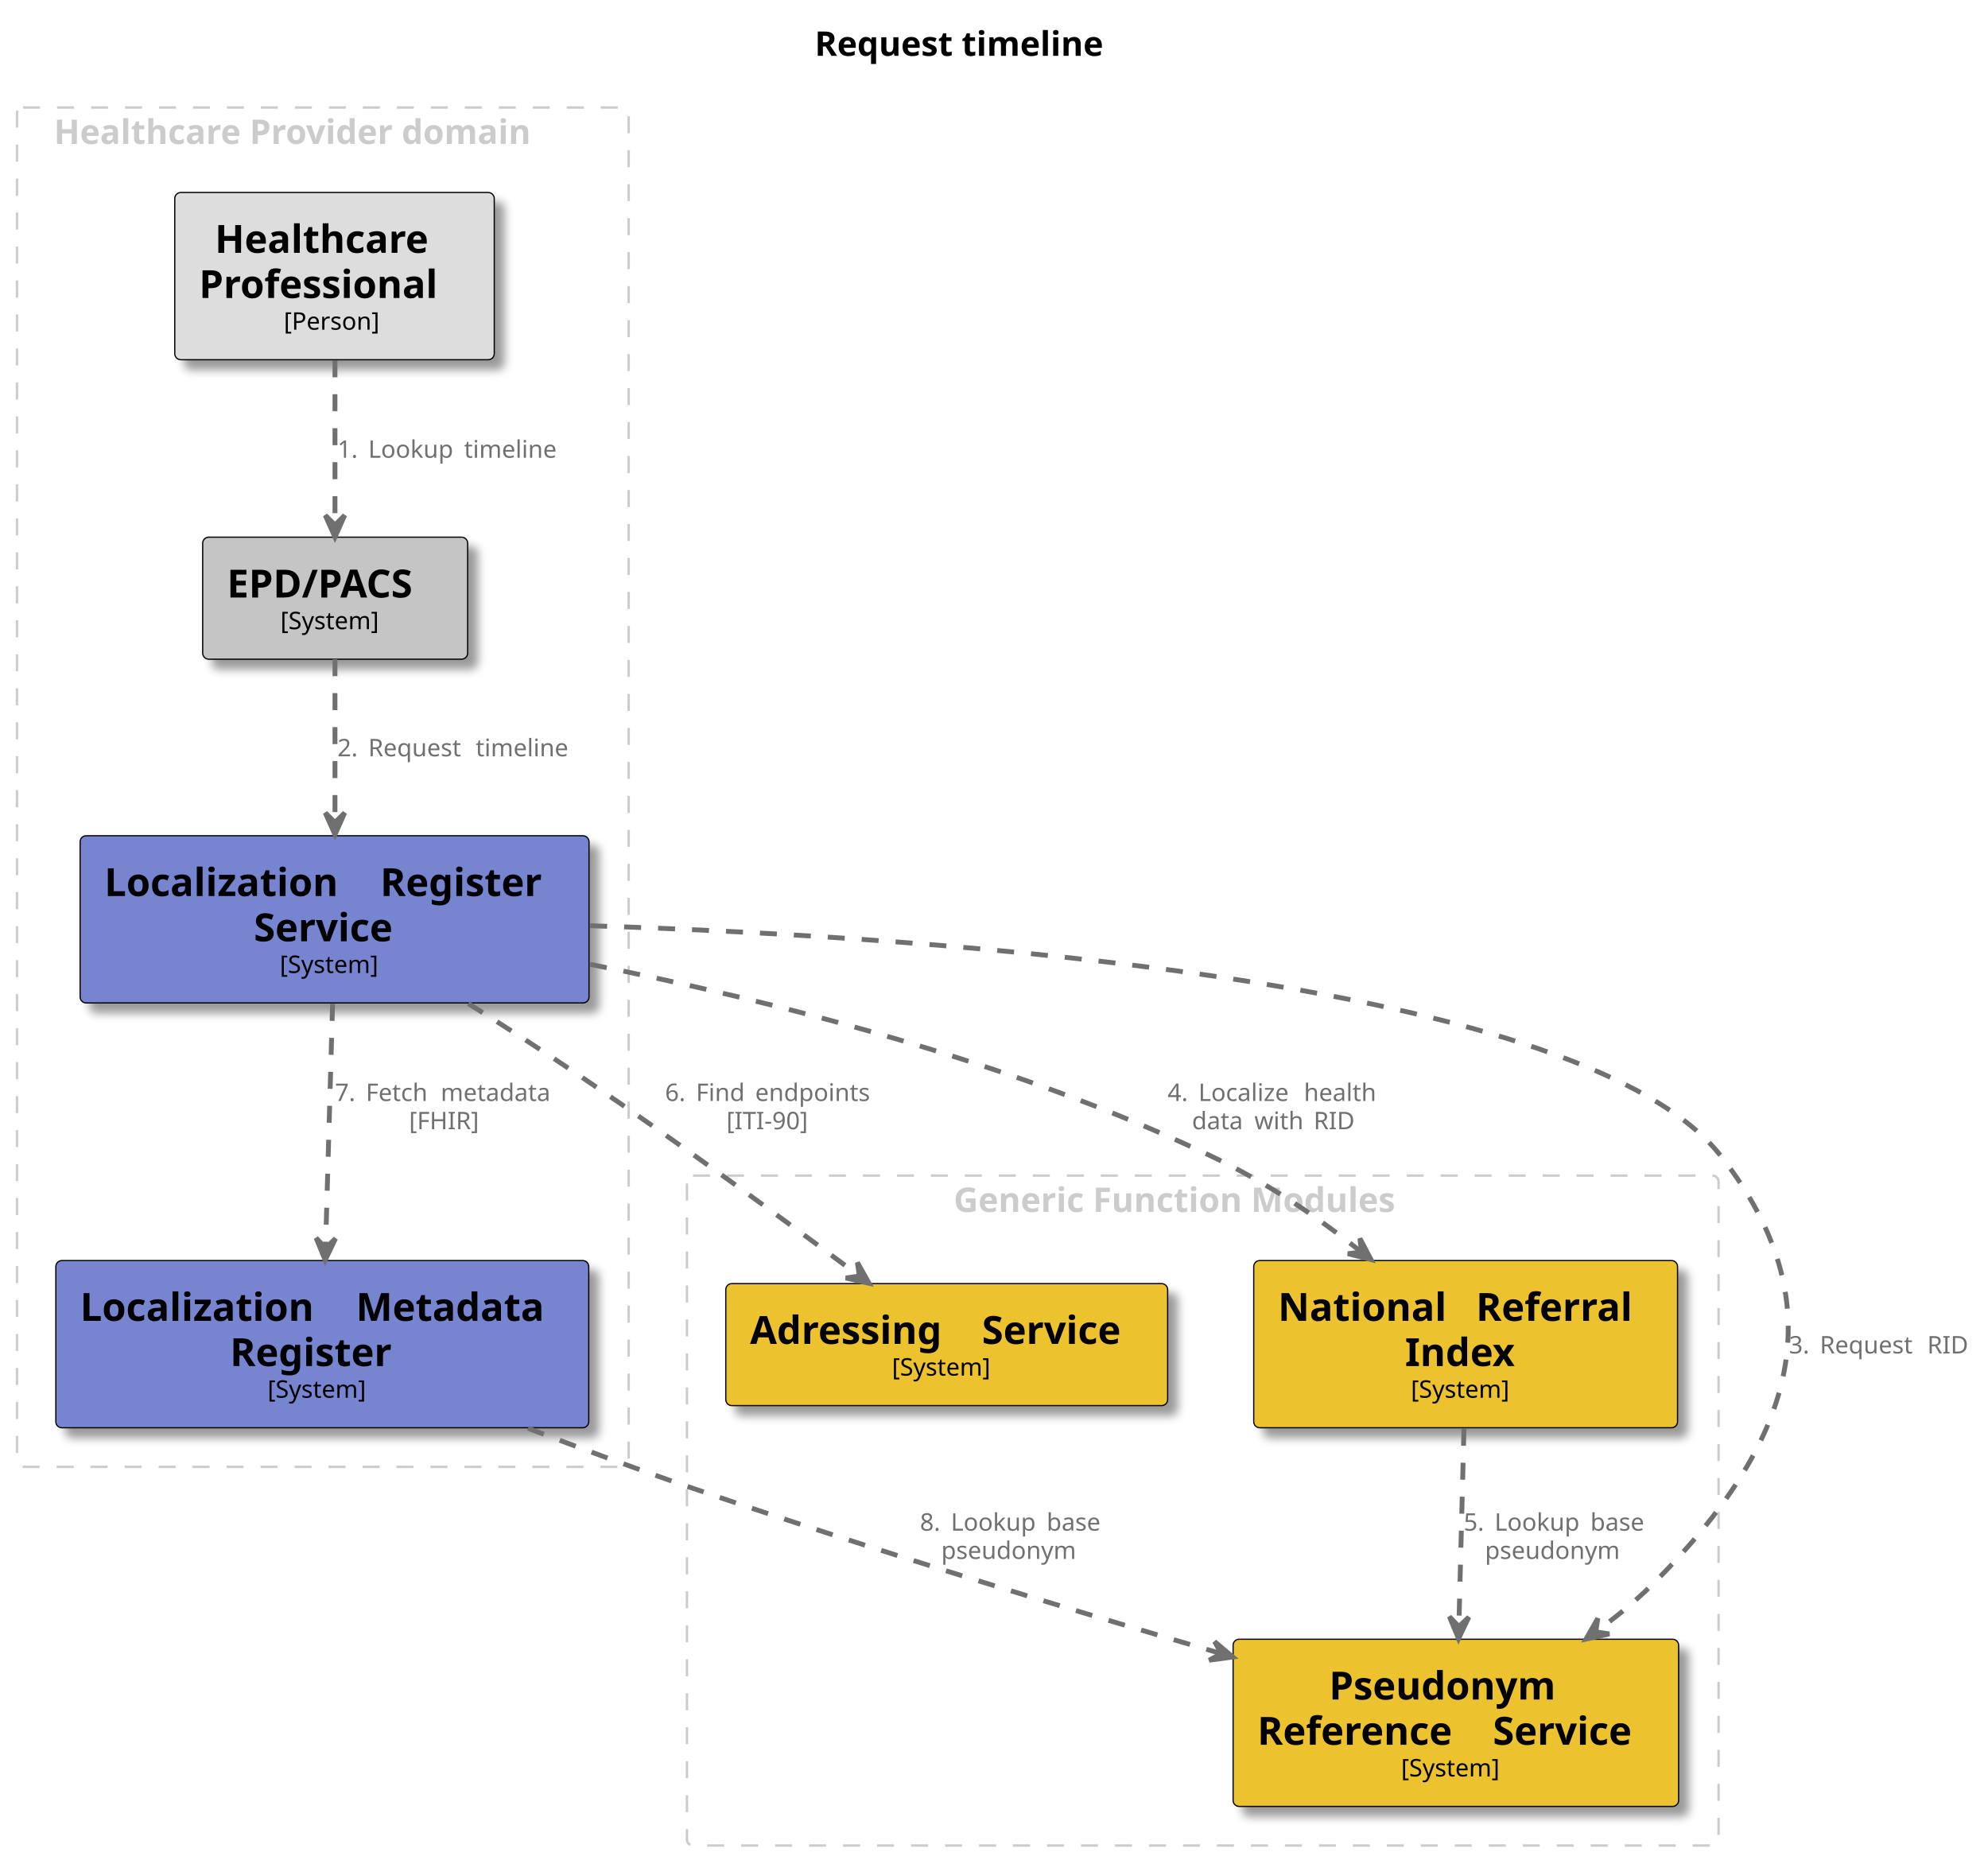
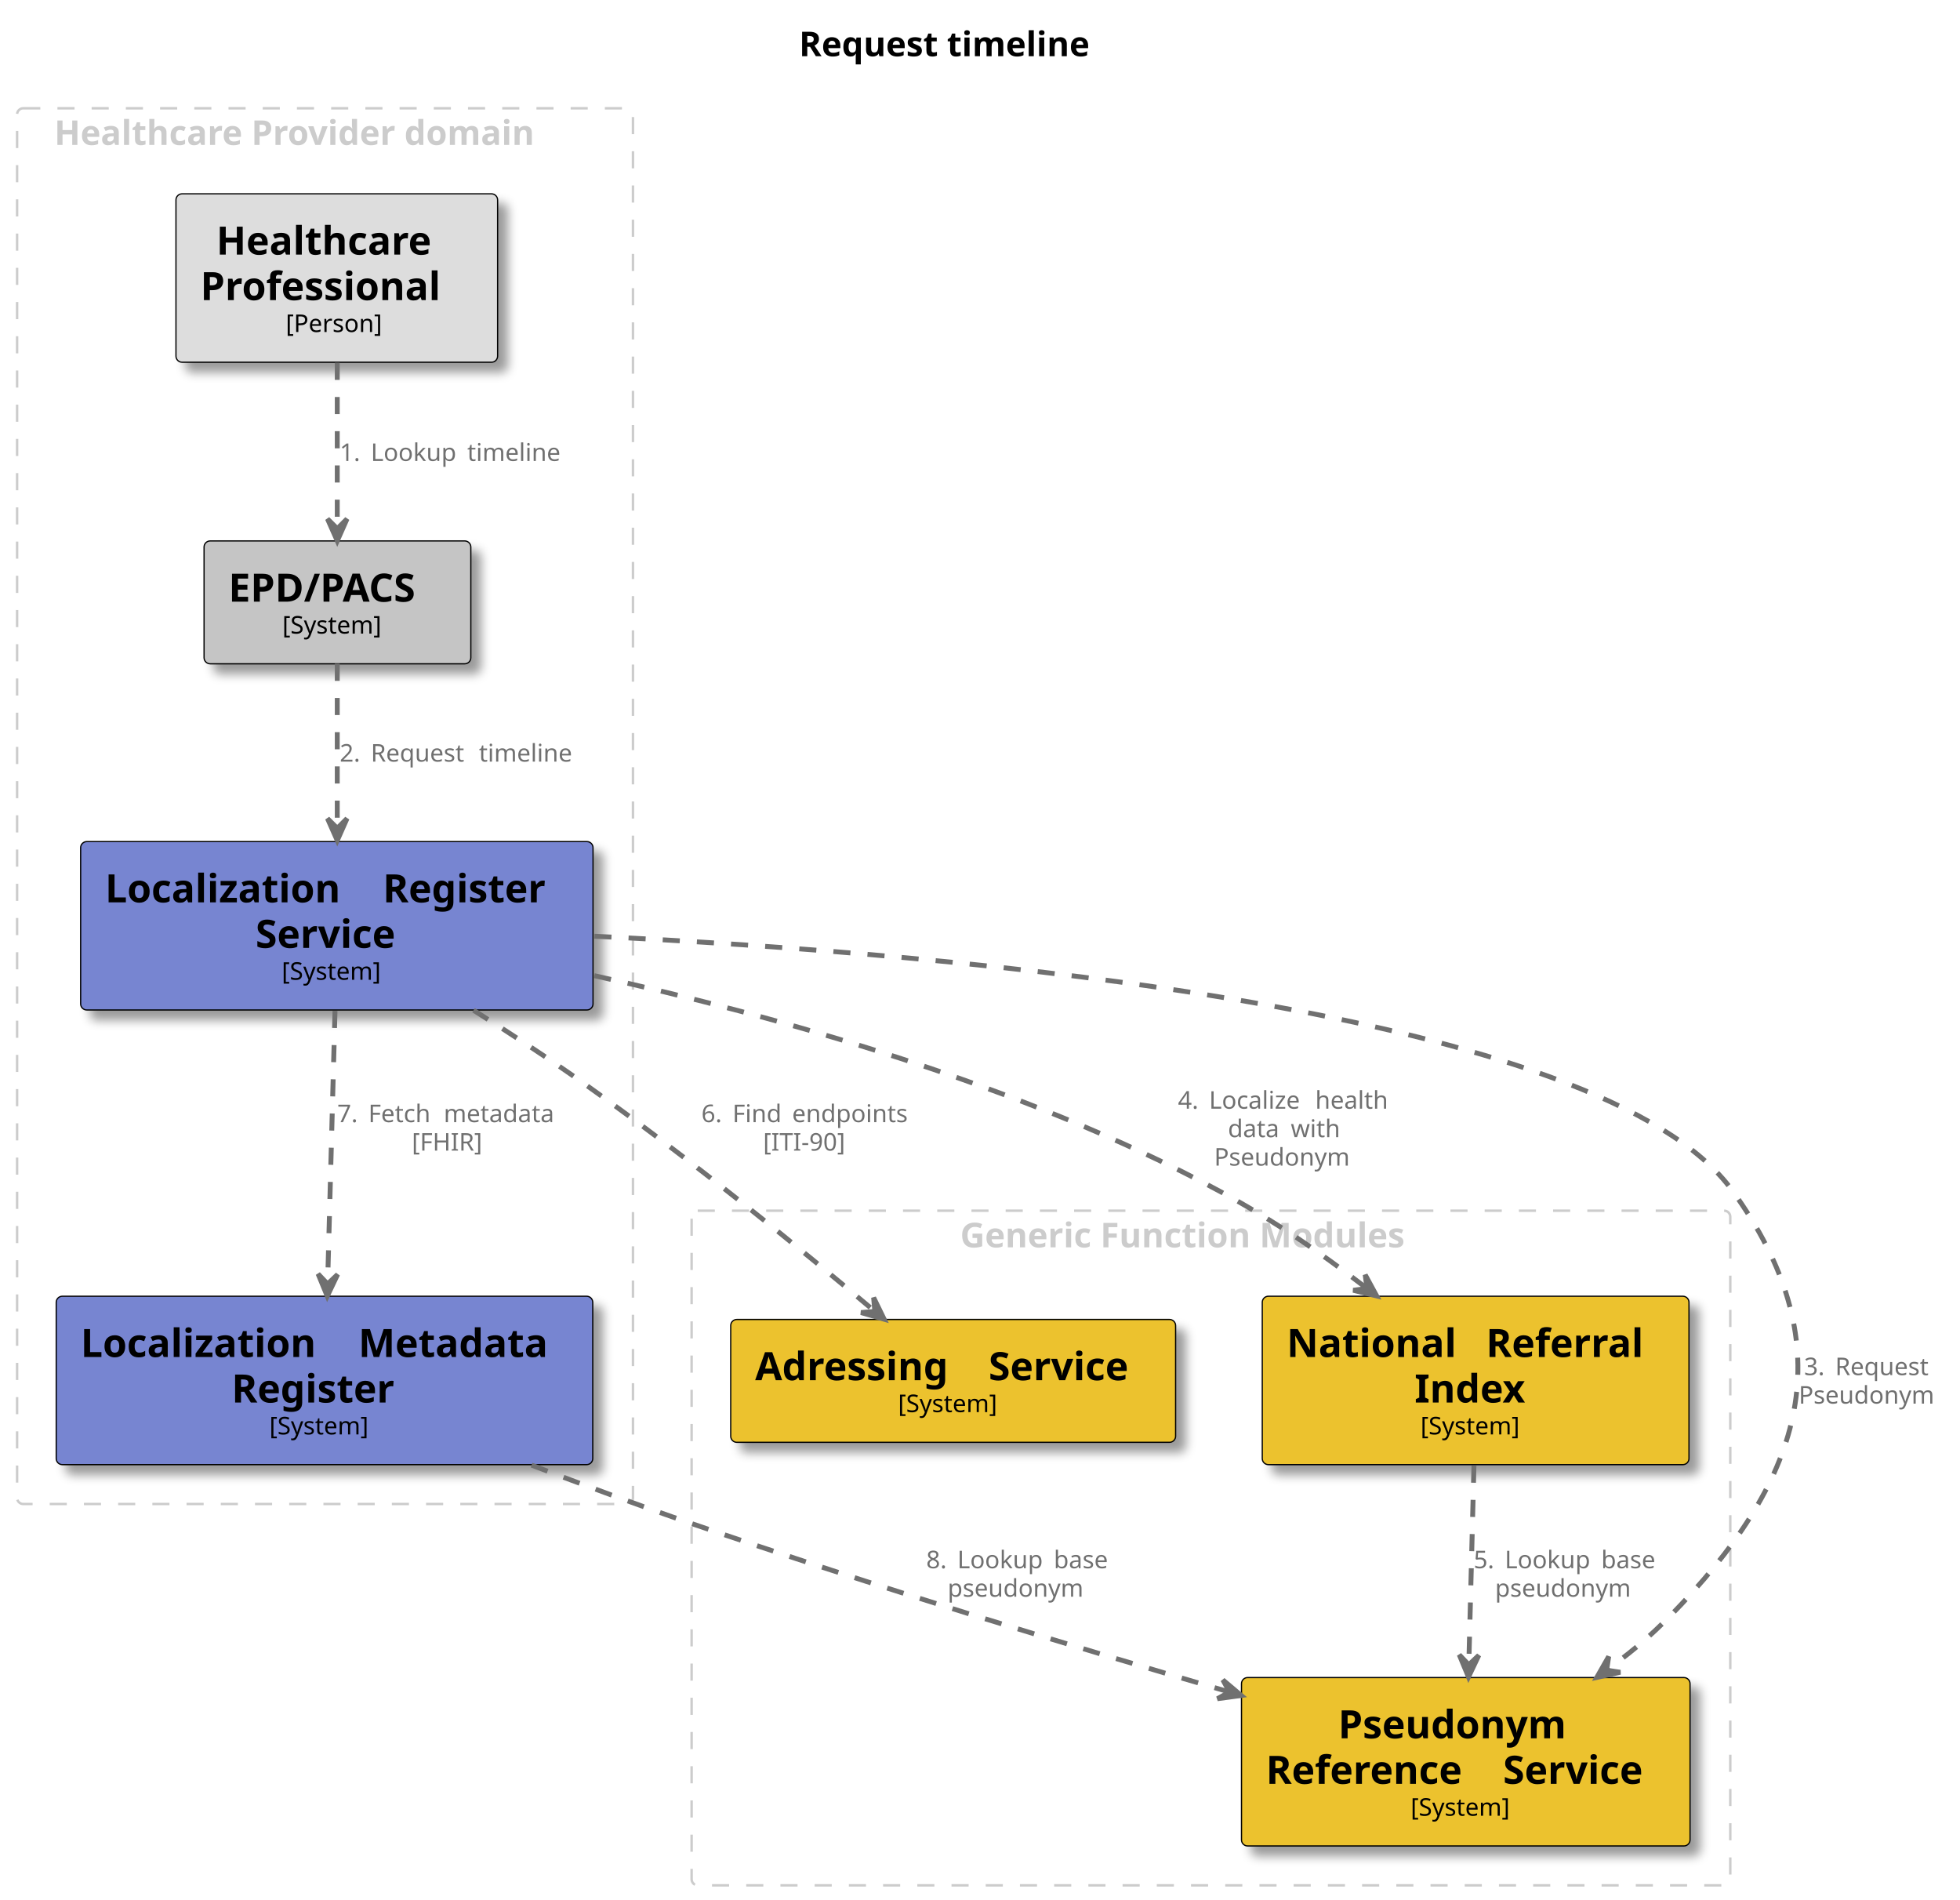
- <svg xmlns="http://www.w3.org/2000/svg" contentStyleType="text/css" height="766px" preserveAspectRatio="none" style="width:819px;height:766px;background:#FFFFFF;" version="1.1" viewBox="0 0 819 766" width="819px" zoomAndPan="magnify">
+ <svg xmlns="http://www.w3.org/2000/svg" contentStyleType="text/css" height="777px" preserveAspectRatio="none" style="width:802px;height:777px;background:#FFFFFF;" version="1.1" viewBox="0 0 802 777" width="802px" zoomAndPan="magnify">
  <defs>
-     <filter height="300%" id="fhkv7s2ufmrfm" width="300%" x="-1" y="-1">
+     <filter height="300%" id="f3rvvwtfq8irm" width="300%" x="-1" y="-1">
      <feGaussianBlur result="blurOut" stdDeviation="2.0" />
      <feColorMatrix in="blurOut" result="blurOut2" type="matrix" values="0 0 0 0 0 0 0 0 0 0 0 0 0 0 0 0 0 0 .4 0" />
      <feOffset dx="4.0" dy="4.0" in="blurOut2" result="blurOut3" />
      <feBlend in="SourceGraphic" in2="blurOut3" mode="normal" />
    </filter>
  </defs>
  <g>
-     <text fill="#000000" font-family="sans-serif" font-size="14" font-weight="bold" lengthAdjust="spacing" textLength="134.292" x="335.637" y="22.995">Request timeline</text>
+     <text fill="#000000" font-family="sans-serif" font-size="14" font-weight="bold" lengthAdjust="spacing" textLength="134.292" x="326.951" y="22.995">Request timeline</text>
    <g id="cluster_group1">
-       <rect fill="none" height="276" rx="2.5" ry="2.5" style="stroke:#CCCCCC;stroke-width:1.0;stroke-dasharray:7.0,7.0;" width="425" x="283" y="484.297" />
-       <text fill="#CCCCCC" font-family="sans-serif" font-size="14" font-weight="bold" lengthAdjust="spacing" textLength="205.235" x="392.882" y="499.292">Generic Function Modules</text>
+       <rect fill="none" height="276" rx="2.5" ry="2.5" style="stroke:#CCCCCC;stroke-width:1.0;stroke-dasharray:7.0,7.0;" width="425" x="283" y="495.297" />
+       <text fill="#CCCCCC" font-family="sans-serif" font-size="14" font-weight="bold" lengthAdjust="spacing" textLength="205.235" x="392.882" y="510.292">Generic Function Modules</text>
    </g>
    <g id="cluster_group2">
-       <rect fill="none" height="560" rx="2.5" ry="2.5" style="stroke:#CCCCCC;stroke-width:1.0;stroke-dasharray:7.0,7.0;" width="252" x="7" y="44.297" />
+       <rect fill="none" height="571" rx="2.5" ry="2.5" style="stroke:#CCCCCC;stroke-width:1.0;stroke-dasharray:7.0,7.0;" width="252" x="7" y="44.297" />
      <text fill="#CCCCCC" font-family="sans-serif" font-size="14" font-weight="bold" lengthAdjust="spacing" textLength="221.58" x="22.21" y="59.292">Healthcare Provider domain</text>
    </g>
    <g id="elem_PseudonymReferenceService">
-       <rect fill="#ECC22E" filter="url(#fhkv7s2ufmrfm)" height="68.891" rx="2.5" ry="2.5" style="stroke:#000000;stroke-width:0.5;" width="183.539" x="508" y="675.297" />
-       <text fill="#000000" font-family="sans-serif" font-size="16" font-weight="bold" lengthAdjust="spacing" textLength="104.43" x="547.555" y="700.148">Pseudonym</text>
-       <text fill="#000000" font-family="sans-serif" font-size="16" font-weight="bold" lengthAdjust="spacing" textLength="91.453" x="518" y="718.773">Reference</text>
-       <text fill="#000000" font-family="sans-serif" font-size="16" font-weight="bold" lengthAdjust="spacing" textLength="5.57" x="609.453" y="718.773"> </text>
-       <text fill="#000000" font-family="sans-serif" font-size="16" font-weight="bold" lengthAdjust="spacing" textLength="66.516" x="615.023" y="718.773">Service</text>
-       <text fill="#000000" font-family="sans-serif" font-size="10" lengthAdjust="spacing" textLength="45.093" x="577.223" y="731.829">[System]</text>
+       <rect fill="#ECC22E" filter="url(#f3rvvwtfq8irm)" height="68.891" rx="2.5" ry="2.5" style="stroke:#000000;stroke-width:0.5;" width="183.539" x="508" y="686.297" />
+       <text fill="#000000" font-family="sans-serif" font-size="16" font-weight="bold" lengthAdjust="spacing" textLength="104.43" x="547.555" y="711.148">Pseudonym</text>
+       <text fill="#000000" font-family="sans-serif" font-size="16" font-weight="bold" lengthAdjust="spacing" textLength="91.453" x="518" y="729.773">Reference</text>
+       <text fill="#000000" font-family="sans-serif" font-size="16" font-weight="bold" lengthAdjust="spacing" textLength="5.57" x="609.453" y="729.773"> </text>
+       <text fill="#000000" font-family="sans-serif" font-size="16" font-weight="bold" lengthAdjust="spacing" textLength="66.516" x="615.023" y="729.773">Service</text>
+       <text fill="#000000" font-family="sans-serif" font-size="10" lengthAdjust="spacing" textLength="45.093" x="577.223" y="742.829">[System]</text>
    </g>
    <g id="elem_AdressingService">
-       <rect fill="#ECC22E" filter="url(#fhkv7s2ufmrfm)" height="50.266" rx="2.5" ry="2.5" style="stroke:#000000;stroke-width:0.5;" width="182.039" x="299" y="528.797" />
-       <text fill="#000000" font-family="sans-serif" font-size="16" font-weight="bold" lengthAdjust="spacing" textLength="89.953" x="309" y="553.648">Adressing</text>
-       <text fill="#000000" font-family="sans-serif" font-size="16" font-weight="bold" lengthAdjust="spacing" textLength="5.57" x="398.953" y="553.648"> </text>
-       <text fill="#000000" font-family="sans-serif" font-size="16" font-weight="bold" lengthAdjust="spacing" textLength="66.516" x="404.523" y="553.648">Service</text>
-       <text fill="#000000" font-family="sans-serif" font-size="10" lengthAdjust="spacing" textLength="45.093" x="367.473" y="566.704">[System]</text>
+       <rect fill="#ECC22E" filter="url(#f3rvvwtfq8irm)" height="50.266" rx="2.5" ry="2.5" style="stroke:#000000;stroke-width:0.5;" width="182.039" x="299" y="539.797" />
+       <text fill="#000000" font-family="sans-serif" font-size="16" font-weight="bold" lengthAdjust="spacing" textLength="89.953" x="309" y="564.648">Adressing</text>
+       <text fill="#000000" font-family="sans-serif" font-size="16" font-weight="bold" lengthAdjust="spacing" textLength="5.57" x="398.953" y="564.648"> </text>
+       <text fill="#000000" font-family="sans-serif" font-size="16" font-weight="bold" lengthAdjust="spacing" textLength="66.516" x="404.523" y="564.648">Service</text>
+       <text fill="#000000" font-family="sans-serif" font-size="10" lengthAdjust="spacing" textLength="45.093" x="367.473" y="577.704">[System]</text>
    </g>
    <g id="elem_NationalReferralIndex">
-       <rect fill="#ECC22E" filter="url(#fhkv7s2ufmrfm)" height="68.891" rx="2.5" ry="2.5" style="stroke:#000000;stroke-width:0.5;" width="174.602" x="516.5" y="519.297" />
-       <text fill="#000000" font-family="sans-serif" font-size="16" font-weight="bold" lengthAdjust="spacing" textLength="75.984" x="526.5" y="544.148">National</text>
-       <text fill="#000000" font-family="sans-serif" font-size="16" font-weight="bold" lengthAdjust="spacing" textLength="5.57" x="602.484" y="544.148"> </text>
-       <text fill="#000000" font-family="sans-serif" font-size="16" font-weight="bold" lengthAdjust="spacing" textLength="73.047" x="608.055" y="544.148">Referral</text>
-       <text fill="#000000" font-family="sans-serif" font-size="16" font-weight="bold" lengthAdjust="spacing" textLength="49.969" x="578.816" y="562.773">Index</text>
-       <text fill="#000000" font-family="sans-serif" font-size="10" lengthAdjust="spacing" textLength="45.093" x="581.254" y="575.829">[System]</text>
+       <rect fill="#ECC22E" filter="url(#f3rvvwtfq8irm)" height="68.891" rx="2.5" ry="2.5" style="stroke:#000000;stroke-width:0.5;" width="174.602" x="516.5" y="530.297" />
+       <text fill="#000000" font-family="sans-serif" font-size="16" font-weight="bold" lengthAdjust="spacing" textLength="75.984" x="526.5" y="555.148">National</text>
+       <text fill="#000000" font-family="sans-serif" font-size="16" font-weight="bold" lengthAdjust="spacing" textLength="5.57" x="602.484" y="555.148"> </text>
+       <text fill="#000000" font-family="sans-serif" font-size="16" font-weight="bold" lengthAdjust="spacing" textLength="73.047" x="608.055" y="555.148">Referral</text>
+       <text fill="#000000" font-family="sans-serif" font-size="16" font-weight="bold" lengthAdjust="spacing" textLength="49.969" x="578.816" y="573.773">Index</text>
+       <text fill="#000000" font-family="sans-serif" font-size="10" lengthAdjust="spacing" textLength="45.093" x="581.254" y="586.829">[System]</text>
    </g>
    <g id="elem_LocalizationMetadataRegister">
-       <rect fill="#7785D1" filter="url(#fhkv7s2ufmrfm)" height="68.891" rx="2.5" ry="2.5" style="stroke:#000000;stroke-width:0.5;" width="219.547" x="23" y="519.297" />
-       <text fill="#000000" font-family="sans-serif" font-size="16" font-weight="bold" lengthAdjust="spacing" textLength="108.062" x="33" y="544.148">Localization</text>
-       <text fill="#000000" font-family="sans-serif" font-size="16" font-weight="bold" lengthAdjust="spacing" textLength="5.57" x="141.062" y="544.148"> </text>
-       <text fill="#000000" font-family="sans-serif" font-size="16" font-weight="bold" lengthAdjust="spacing" textLength="85.914" x="146.633" y="544.148">Metadata</text>
-       <text fill="#000000" font-family="sans-serif" font-size="16" font-weight="bold" lengthAdjust="spacing" textLength="76.023" x="94.762" y="562.773">Register</text>
-       <text fill="#000000" font-family="sans-serif" font-size="10" lengthAdjust="spacing" textLength="45.093" x="110.227" y="575.829">[System]</text>
+       <rect fill="#7785D1" filter="url(#f3rvvwtfq8irm)" height="68.891" rx="2.5" ry="2.5" style="stroke:#000000;stroke-width:0.5;" width="219.547" x="23" y="530.297" />
+       <text fill="#000000" font-family="sans-serif" font-size="16" font-weight="bold" lengthAdjust="spacing" textLength="108.062" x="33" y="555.148">Localization</text>
+       <text fill="#000000" font-family="sans-serif" font-size="16" font-weight="bold" lengthAdjust="spacing" textLength="5.57" x="141.062" y="555.148"> </text>
+       <text fill="#000000" font-family="sans-serif" font-size="16" font-weight="bold" lengthAdjust="spacing" textLength="85.914" x="146.633" y="555.148">Metadata</text>
+       <text fill="#000000" font-family="sans-serif" font-size="16" font-weight="bold" lengthAdjust="spacing" textLength="76.023" x="94.762" y="573.773">Register</text>
+       <text fill="#000000" font-family="sans-serif" font-size="10" lengthAdjust="spacing" textLength="45.093" x="110.227" y="586.829">[System]</text>
    </g>
    <g id="elem_LocalizationRegisterService">
-       <rect fill="#7785D1" filter="url(#fhkv7s2ufmrfm)" height="68.891" rx="2.5" ry="2.5" style="stroke:#000000;stroke-width:0.5;" width="209.656" x="33" y="344.297" />
+       <rect fill="#7785D1" filter="url(#f3rvvwtfq8irm)" height="68.891" rx="2.5" ry="2.5" style="stroke:#000000;stroke-width:0.5;" width="209.656" x="33" y="344.297" />
      <text fill="#000000" font-family="sans-serif" font-size="16" font-weight="bold" lengthAdjust="spacing" textLength="108.062" x="43" y="369.148">Localization</text>
      <text fill="#000000" font-family="sans-serif" font-size="16" font-weight="bold" lengthAdjust="spacing" textLength="5.57" x="151.062" y="369.148"> </text>
      <text fill="#000000" font-family="sans-serif" font-size="16" font-weight="bold" lengthAdjust="spacing" textLength="76.023" x="156.633" y="369.148">Register</text>
      <text fill="#000000" font-family="sans-serif" font-size="16" font-weight="bold" lengthAdjust="spacing" textLength="66.516" x="104.57" y="387.773">Service</text>
      <text fill="#000000" font-family="sans-serif" font-size="10" lengthAdjust="spacing" textLength="45.093" x="115.282" y="400.829">[System]</text>
    </g>
    <g id="elem_HealthcareProfessional">
-       <rect fill="#DDDDDD" filter="url(#fhkv7s2ufmrfm)" height="68.891" rx="2.5" ry="2.5" style="stroke:#000000;stroke-width:0.5;" width="131.617" x="72" y="79.297" />
+       <rect fill="#DDDDDD" filter="url(#f3rvvwtfq8irm)" height="68.891" rx="2.5" ry="2.5" style="stroke:#000000;stroke-width:0.5;" width="131.617" x="72" y="79.297" />
      <text fill="#000000" font-family="sans-serif" font-size="16" font-weight="bold" lengthAdjust="spacing" textLength="98.586" x="88.516" y="104.148">Healthcare</text>
      <text fill="#000000" font-family="sans-serif" font-size="16" font-weight="bold" lengthAdjust="spacing" textLength="111.617" x="82" y="122.773">Professional</text>
      <text fill="#000000" font-family="sans-serif" font-size="10" lengthAdjust="spacing" textLength="41.763" x="116.927" y="135.829">[Person]</text>
    </g>
    <g id="elem_EPDPACS">
-       <rect fill="#C5C5C5" filter="url(#fhkv7s2ufmrfm)" height="50.266" rx="2.5" ry="2.5" style="stroke:#000000;stroke-width:0.5;" width="109.156" x="83.5" y="221.297" />
+       <rect fill="#C5C5C5" filter="url(#f3rvvwtfq8irm)" height="50.266" rx="2.5" ry="2.5" style="stroke:#000000;stroke-width:0.5;" width="109.156" x="83.5" y="221.297" />
      <text fill="#000000" font-family="sans-serif" font-size="16" font-weight="bold" lengthAdjust="spacing" textLength="89.156" x="93.5" y="246.148">EPD/PACS</text>
      <text fill="#000000" font-family="sans-serif" font-size="10" lengthAdjust="spacing" textLength="45.093" x="115.532" y="259.204">[System]</text>
    </g>
    <g id="link_HealthcareProfessional_EPDPACS">
      <path d="M138,148.407 C138,171.207 138,194.827 138,215.277 " fill="none" id="HealthcareProfessional-to-EPDPACS" style="stroke:#707070;stroke-width:2.0;stroke-dasharray:7.0,7.0;" />
      <polygon fill="#707070" points="138,221.277,142,212.277,138,216.277,134,212.277,138,221.277" style="stroke:#707070;stroke-width:2.0;" />
      <text fill="#707070" font-family="sans-serif" font-size="10" lengthAdjust="spacing" textLength="9.541" x="139" y="188.579">1.</text>
      <text fill="#707070" font-family="sans-serif" font-size="10" lengthAdjust="spacing" textLength="3.179" x="148.541" y="188.579"> </text>
      <text fill="#707070" font-family="sans-serif" font-size="10" lengthAdjust="spacing" textLength="36.284" x="151.72" y="188.579">Lookup</text>
      <text fill="#707070" font-family="sans-serif" font-size="10" lengthAdjust="spacing" textLength="3.179" x="188.004" y="188.579"> </text>
      <text fill="#707070" font-family="sans-serif" font-size="10" lengthAdjust="spacing" textLength="40.64" x="191.183" y="188.579">timeline</text>
    </g>
    <g id="link_EPDPACS_LocalizationRegisterService">
      <path d="M138,271.537 C138,291.877 138,315.167 138,337.847 " fill="none" id="EPDPACS-to-LocalizationRegisterService" style="stroke:#707070;stroke-width:2.0;stroke-dasharray:7.0,7.0;" />
      <polygon fill="#707070" points="138,343.847,142,334.847,138,338.847,134,334.847,138,343.847" style="stroke:#707070;stroke-width:2.0;" />
      <text fill="#707070" font-family="sans-serif" font-size="10" lengthAdjust="spacing" textLength="9.541" x="139" y="311.579">2.</text>
      <text fill="#707070" font-family="sans-serif" font-size="10" lengthAdjust="spacing" textLength="3.179" x="148.541" y="311.579"> </text>
      <text fill="#707070" font-family="sans-serif" font-size="10" lengthAdjust="spacing" textLength="41.069" x="151.72" y="311.579">Request</text>
      <text fill="#707070" font-family="sans-serif" font-size="10" lengthAdjust="spacing" textLength="3.179" x="192.789" y="311.579"> </text>
      <text fill="#707070" font-family="sans-serif" font-size="10" lengthAdjust="spacing" textLength="40.64" x="195.968" y="311.579">timeline</text>
    </g>
    <g id="link_LocalizationRegisterService_PseudonymReferenceService">
-       <path d="M243.13,381.367 C392.2,386.137 653.16,404.777 709,476.297 C755.58,535.957 739.94,590.237 688,645.297 C677.79,656.127 670.332,662.76 658.212,671.68 " fill="none" id="LocalizationRegisterService-to-PseudonymReferenceService" style="stroke:#707070;stroke-width:2.0;stroke-dasharray:7.0,7.0;" />
-       <polygon fill="#707070" points="653.38,675.237,663,673.124,657.407,672.273,658.258,666.681,653.38,675.237" style="stroke:#707070;stroke-width:2.0;" />
-       <text fill="#707070" font-family="sans-serif" font-size="10" lengthAdjust="spacing" textLength="9.541" x="737" y="557.579">3.</text>
-       <text fill="#707070" font-family="sans-serif" font-size="10" lengthAdjust="spacing" textLength="3.179" x="746.541" y="557.579"> </text>
-       <text fill="#707070" font-family="sans-serif" font-size="10" lengthAdjust="spacing" textLength="41.069" x="749.72" y="557.579">Request</text>
-       <text fill="#707070" font-family="sans-serif" font-size="10" lengthAdjust="spacing" textLength="3.179" x="790.789" y="557.579"> </text>
-       <text fill="#707070" font-family="sans-serif" font-size="10" lengthAdjust="spacing" textLength="17.598" x="793.968" y="557.579">RID</text>
+       <path d="M243.21,383.017 C393.06,390.197 655.78,413.277 709,487.297 C753.19,548.747 739.94,601.237 688,656.297 C677.79,667.127 670.332,673.76 658.212,682.68 " fill="none" id="LocalizationRegisterService-to-PseudonymReferenceService" style="stroke:#707070;stroke-width:2.0;stroke-dasharray:7.0,7.0;" />
+       <polygon fill="#707070" points="653.38,686.237,663,684.124,657.407,683.273,658.258,677.681,653.38,686.237" style="stroke:#707070;stroke-width:2.0;" />
+       <text fill="#707070" font-family="sans-serif" font-size="10" lengthAdjust="spacing" textLength="9.541" x="738.202" y="562.579">3.</text>
+       <text fill="#707070" font-family="sans-serif" font-size="10" lengthAdjust="spacing" textLength="3.179" x="747.743" y="562.579"> </text>
+       <text fill="#707070" font-family="sans-serif" font-size="10" lengthAdjust="spacing" textLength="41.069" x="750.922" y="562.579">Request</text>
+       <text fill="#707070" font-family="sans-serif" font-size="10" lengthAdjust="spacing" textLength="58.193" x="736" y="574.22">Pseudonym</text>
    </g>
    <g id="link_LocalizationRegisterService_NationalReferralIndex">
-       <path d="M243.1,397.257 C317.11,412.067 417.18,437.237 499,476.297 C522.41,487.467 541.257,500.334 560.117,515.193 " fill="none" id="LocalizationRegisterService-to-NationalReferralIndex" style="stroke:#707070;stroke-width:2.0;stroke-dasharray:7.0,7.0;" />
-       <polygon fill="#707070" points="564.83,518.907,560.236,510.195,560.903,515.812,555.285,516.479,564.83,518.907" style="stroke:#707070;stroke-width:2.0;" />
-       <text fill="#707070" font-family="sans-serif" font-size="10" lengthAdjust="spacing" textLength="9.541" x="481" y="453.579">4.</text>
-       <text fill="#707070" font-family="sans-serif" font-size="10" lengthAdjust="spacing" textLength="3.179" x="490.541" y="453.579"> </text>
-       <text fill="#707070" font-family="sans-serif" font-size="10" lengthAdjust="spacing" textLength="40.273" x="493.72" y="453.579">Localize</text>
-       <text fill="#707070" font-family="sans-serif" font-size="10" lengthAdjust="spacing" textLength="3.179" x="533.993" y="453.579"> </text>
-       <text fill="#707070" font-family="sans-serif" font-size="10" lengthAdjust="spacing" textLength="31.655" x="537.172" y="453.579">health</text>
-       <text fill="#707070" font-family="sans-serif" font-size="10" lengthAdjust="spacing" textLength="22.524" x="491.066" y="465.22">data</text>
-       <text fill="#707070" font-family="sans-serif" font-size="10" lengthAdjust="spacing" textLength="3.179" x="513.59" y="465.22"> </text>
-       <text fill="#707070" font-family="sans-serif" font-size="10" lengthAdjust="spacing" textLength="21.216" x="516.769" y="465.22">with</text>
-       <text fill="#707070" font-family="sans-serif" font-size="10" lengthAdjust="spacing" textLength="3.179" x="537.985" y="465.22"> </text>
-       <text fill="#707070" font-family="sans-serif" font-size="10" lengthAdjust="spacing" textLength="17.598" x="541.164" y="465.22">RID</text>
+       <path d="M243.16,399.147 C317.65,415.657 418.28,443.757 499,487.297 C521.43,499.397 539.765,512.058 558.555,526.518 " fill="none" id="LocalizationRegisterService-to-NationalReferralIndex" style="stroke:#707070;stroke-width:2.0;stroke-dasharray:7.0,7.0;" />
+       <polygon fill="#707070" points="563.31,530.177,558.617,521.518,559.347,527.128,553.738,527.858,563.31,530.177" style="stroke:#707070;stroke-width:2.0;" />
+       <text fill="#707070" font-family="sans-serif" font-size="10" lengthAdjust="spacing" textLength="9.541" x="482" y="453.579">4.</text>
+       <text fill="#707070" font-family="sans-serif" font-size="10" lengthAdjust="spacing" textLength="3.179" x="491.541" y="453.579"> </text>
+       <text fill="#707070" font-family="sans-serif" font-size="10" lengthAdjust="spacing" textLength="40.273" x="494.72" y="453.579">Localize</text>
+       <text fill="#707070" font-family="sans-serif" font-size="10" lengthAdjust="spacing" textLength="3.179" x="534.993" y="453.579"> </text>
+       <text fill="#707070" font-family="sans-serif" font-size="10" lengthAdjust="spacing" textLength="31.655" x="538.172" y="453.579">health</text>
+       <text fill="#707070" font-family="sans-serif" font-size="10" lengthAdjust="spacing" textLength="22.524" x="502.454" y="465.22">data</text>
+       <text fill="#707070" font-family="sans-serif" font-size="10" lengthAdjust="spacing" textLength="3.179" x="524.979" y="465.22"> </text>
+       <text fill="#707070" font-family="sans-serif" font-size="10" lengthAdjust="spacing" textLength="21.216" x="528.157" y="465.22">with</text>
+       <text fill="#707070" font-family="sans-serif" font-size="10" lengthAdjust="spacing" textLength="58.193" x="496.817" y="476.86">Pseudonym</text>
    </g>
    <g id="link_NationalReferralIndex_PseudonymReferenceService">
-       <path d="M603.12,588.597 C602.46,614.267 601.694,643.429 601.034,669.079 " fill="none" id="NationalReferralIndex-to-PseudonymReferenceService" style="stroke:#707070;stroke-width:2.0;stroke-dasharray:7.0,7.0;" />
-       <polygon fill="#707070" points="600.88,675.077,605.11,666.183,601.009,670.078,597.113,665.977,600.88,675.077" style="stroke:#707070;stroke-width:2.0;" />
-       <text fill="#707070" font-family="sans-serif" font-size="10" lengthAdjust="spacing" textLength="9.541" x="603" y="630.579">5.</text>
-       <text fill="#707070" font-family="sans-serif" font-size="10" lengthAdjust="spacing" textLength="3.179" x="612.541" y="630.579"> </text>
-       <text fill="#707070" font-family="sans-serif" font-size="10" lengthAdjust="spacing" textLength="36.284" x="615.72" y="630.579">Lookup</text>
-       <text fill="#707070" font-family="sans-serif" font-size="10" lengthAdjust="spacing" textLength="3.179" x="652.004" y="630.579"> </text>
-       <text fill="#707070" font-family="sans-serif" font-size="10" lengthAdjust="spacing" textLength="23.838" x="655.183" y="630.579">base</text>
-       <text fill="#707070" font-family="sans-serif" font-size="10" lengthAdjust="spacing" textLength="58.511" x="611.755" y="642.22">pseudonym</text>
+       <path d="M603.12,599.597 C602.46,625.267 601.694,654.429 601.034,680.079 " fill="none" id="NationalReferralIndex-to-PseudonymReferenceService" style="stroke:#707070;stroke-width:2.0;stroke-dasharray:7.0,7.0;" />
+       <polygon fill="#707070" points="600.88,686.077,605.11,677.183,601.009,681.078,597.113,676.977,600.88,686.077" style="stroke:#707070;stroke-width:2.0;" />
+       <text fill="#707070" font-family="sans-serif" font-size="10" lengthAdjust="spacing" textLength="9.541" x="603" y="641.579">5.</text>
+       <text fill="#707070" font-family="sans-serif" font-size="10" lengthAdjust="spacing" textLength="3.179" x="612.541" y="641.579"> </text>
+       <text fill="#707070" font-family="sans-serif" font-size="10" lengthAdjust="spacing" textLength="36.284" x="615.72" y="641.579">Lookup</text>
+       <text fill="#707070" font-family="sans-serif" font-size="10" lengthAdjust="spacing" textLength="3.179" x="652.004" y="641.579"> </text>
+       <text fill="#707070" font-family="sans-serif" font-size="10" lengthAdjust="spacing" textLength="23.838" x="655.183" y="641.579">base</text>
+       <text fill="#707070" font-family="sans-serif" font-size="10" lengthAdjust="spacing" textLength="58.511" x="611.755" y="653.22">pseudonym</text>
    </g>
    <g id="link_LocalizationRegisterService_AdressingService">
-       <path d="M192.94,413.417 C208,422.887 224.24,433.327 239,443.297 C280.85,471.587 322.964,502.465 353.234,525.085 " fill="none" id="LocalizationRegisterService-to-AdressingService" style="stroke:#707070;stroke-width:2.0;stroke-dasharray:7.0,7.0;" />
-       <polygon fill="#707070" points="358.04,528.677,353.225,520.085,354.035,525.684,348.436,526.494,358.04,528.677" style="stroke:#707070;stroke-width:2.0;" />
-       <text fill="#707070" font-family="sans-serif" font-size="10" lengthAdjust="spacing" textLength="9.541" x="274" y="453.579">6.</text>
-       <text fill="#707070" font-family="sans-serif" font-size="10" lengthAdjust="spacing" textLength="3.179" x="283.541" y="453.579"> </text>
-       <text fill="#707070" font-family="sans-serif" font-size="10" lengthAdjust="spacing" textLength="21.216" x="286.72" y="453.579">Find</text>
-       <text fill="#707070" font-family="sans-serif" font-size="10" lengthAdjust="spacing" textLength="3.179" x="307.935" y="453.579"> </text>
-       <text fill="#707070" font-family="sans-serif" font-size="10" lengthAdjust="spacing" textLength="49.551" x="311.114" y="453.579">endpoints</text>
-       <text fill="#707070" font-family="sans-serif" font-size="10" lengthAdjust="spacing" textLength="36.143" x="299.261" y="465.22">[ITI-90]</text>
+       <path d="M193.77,413.297 C208.69,422.677 224.64,433.107 239,443.297 C283.3,474.747 327.409,510.784 357.199,535.844 " fill="none" id="LocalizationRegisterService-to-AdressingService" style="stroke:#707070;stroke-width:2.0;stroke-dasharray:7.0,7.0;" />
+       <polygon fill="#707070" points="361.79,539.707,357.478,530.852,357.964,536.488,352.328,536.974,361.79,539.707" style="stroke:#707070;stroke-width:2.0;" />
+       <text fill="#707070" font-family="sans-serif" font-size="10" lengthAdjust="spacing" textLength="9.541" x="287" y="459.079">6.</text>
+       <text fill="#707070" font-family="sans-serif" font-size="10" lengthAdjust="spacing" textLength="3.179" x="296.541" y="459.079"> </text>
+       <text fill="#707070" font-family="sans-serif" font-size="10" lengthAdjust="spacing" textLength="21.216" x="299.72" y="459.079">Find</text>
+       <text fill="#707070" font-family="sans-serif" font-size="10" lengthAdjust="spacing" textLength="3.179" x="320.935" y="459.079"> </text>
+       <text fill="#707070" font-family="sans-serif" font-size="10" lengthAdjust="spacing" textLength="49.551" x="324.114" y="459.079">endpoints</text>
+       <text fill="#707070" font-family="sans-serif" font-size="10" lengthAdjust="spacing" textLength="36.143" x="312.261" y="470.72">[ITI-90]</text>
    </g>
    <g id="link_LocalizationRegisterService_LocalizationMetadataRegister">
-       <path d="M137.02,413.567 C136.14,444.047 135.023,482.659 134.143,513.119 " fill="none" id="LocalizationRegisterService-to-LocalizationMetadataRegister" style="stroke:#707070;stroke-width:2.0;stroke-dasharray:7.0,7.0;" />
-       <polygon fill="#707070" points="133.97,519.117,138.228,510.236,134.114,514.119,130.232,510.005,133.97,519.117" style="stroke:#707070;stroke-width:2.0;" />
-       <text fill="#707070" font-family="sans-serif" font-size="10" lengthAdjust="spacing" textLength="9.541" x="138" y="453.579">7.</text>
-       <text fill="#707070" font-family="sans-serif" font-size="10" lengthAdjust="spacing" textLength="3.179" x="147.541" y="453.579"> </text>
-       <text fill="#707070" font-family="sans-serif" font-size="10" lengthAdjust="spacing" textLength="27.661" x="150.72" y="453.579">Fetch</text>
-       <text fill="#707070" font-family="sans-serif" font-size="10" lengthAdjust="spacing" textLength="3.179" x="178.381" y="453.579"> </text>
-       <text fill="#707070" font-family="sans-serif" font-size="10" lengthAdjust="spacing" textLength="48.467" x="181.56" y="453.579">metadata</text>
-       <text fill="#707070" font-family="sans-serif" font-size="10" lengthAdjust="spacing" textLength="30.972" x="168.527" y="465.22">[FHIR]</text>
+       <path d="M137.08,413.547 C136.18,446.747 134.973,491.139 134.073,524.269 " fill="none" id="LocalizationRegisterService-to-LocalizationMetadataRegister" style="stroke:#707070;stroke-width:2.0;stroke-dasharray:7.0,7.0;" />
+       <polygon fill="#707070" points="133.91,530.267,138.153,521.379,134.046,525.269,130.156,521.162,133.91,530.267" style="stroke:#707070;stroke-width:2.0;" />
+       <text fill="#707070" font-family="sans-serif" font-size="10" lengthAdjust="spacing" textLength="9.541" x="138" y="459.079">7.</text>
+       <text fill="#707070" font-family="sans-serif" font-size="10" lengthAdjust="spacing" textLength="3.179" x="147.541" y="459.079"> </text>
+       <text fill="#707070" font-family="sans-serif" font-size="10" lengthAdjust="spacing" textLength="27.661" x="150.72" y="459.079">Fetch</text>
+       <text fill="#707070" font-family="sans-serif" font-size="10" lengthAdjust="spacing" textLength="3.179" x="178.381" y="459.079"> </text>
+       <text fill="#707070" font-family="sans-serif" font-size="10" lengthAdjust="spacing" textLength="48.467" x="181.56" y="459.079">metadata</text>
+       <text fill="#707070" font-family="sans-serif" font-size="10" lengthAdjust="spacing" textLength="30.972" x="168.527" y="470.72">[FHIR]</text>
    </g>
    <g id="link_LocalizationMetadataRegister_PseudonymReferenceService">
-       <path d="M217.5,588.387 C238.77,596.507 261.63,604.957 283,612.297 C358.09,638.077 438.58,662.428 502.14,680.948 " fill="none" id="LocalizationMetadataRegister-to-PseudonymReferenceService" style="stroke:#707070;stroke-width:2.0;stroke-dasharray:7.0,7.0;" />
-       <polygon fill="#707070" points="507.9,682.627,500.378,676.269,503.1,681.228,498.14,683.949,507.9,682.627" style="stroke:#707070;stroke-width:2.0;" />
-       <text fill="#707070" font-family="sans-serif" font-size="10" lengthAdjust="spacing" textLength="9.541" x="379" y="630.579">8.</text>
-       <text fill="#707070" font-family="sans-serif" font-size="10" lengthAdjust="spacing" textLength="3.179" x="388.541" y="630.579"> </text>
-       <text fill="#707070" font-family="sans-serif" font-size="10" lengthAdjust="spacing" textLength="36.284" x="391.72" y="630.579">Lookup</text>
-       <text fill="#707070" font-family="sans-serif" font-size="10" lengthAdjust="spacing" textLength="3.179" x="428.004" y="630.579"> </text>
-       <text fill="#707070" font-family="sans-serif" font-size="10" lengthAdjust="spacing" textLength="23.838" x="431.183" y="630.579">base</text>
-       <text fill="#707070" font-family="sans-serif" font-size="10" lengthAdjust="spacing" textLength="58.511" x="387.755" y="642.22">pseudonym</text>
+       <path d="M217.5,599.387 C238.77,607.507 261.63,615.957 283,623.297 C358.09,649.077 438.58,673.428 502.14,691.948 " fill="none" id="LocalizationMetadataRegister-to-PseudonymReferenceService" style="stroke:#707070;stroke-width:2.0;stroke-dasharray:7.0,7.0;" />
+       <polygon fill="#707070" points="507.9,693.627,500.378,687.269,503.1,692.228,498.14,694.949,507.9,693.627" style="stroke:#707070;stroke-width:2.0;" />
+       <text fill="#707070" font-family="sans-serif" font-size="10" lengthAdjust="spacing" textLength="9.541" x="379" y="641.579">8.</text>
+       <text fill="#707070" font-family="sans-serif" font-size="10" lengthAdjust="spacing" textLength="3.179" x="388.541" y="641.579"> </text>
+       <text fill="#707070" font-family="sans-serif" font-size="10" lengthAdjust="spacing" textLength="36.284" x="391.72" y="641.579">Lookup</text>
+       <text fill="#707070" font-family="sans-serif" font-size="10" lengthAdjust="spacing" textLength="3.179" x="428.004" y="641.579"> </text>
+       <text fill="#707070" font-family="sans-serif" font-size="10" lengthAdjust="spacing" textLength="23.838" x="431.183" y="641.579">base</text>
+       <text fill="#707070" font-family="sans-serif" font-size="10" lengthAdjust="spacing" textLength="58.511" x="387.755" y="653.22">pseudonym</text>
    </g>
  </g>
</svg>
